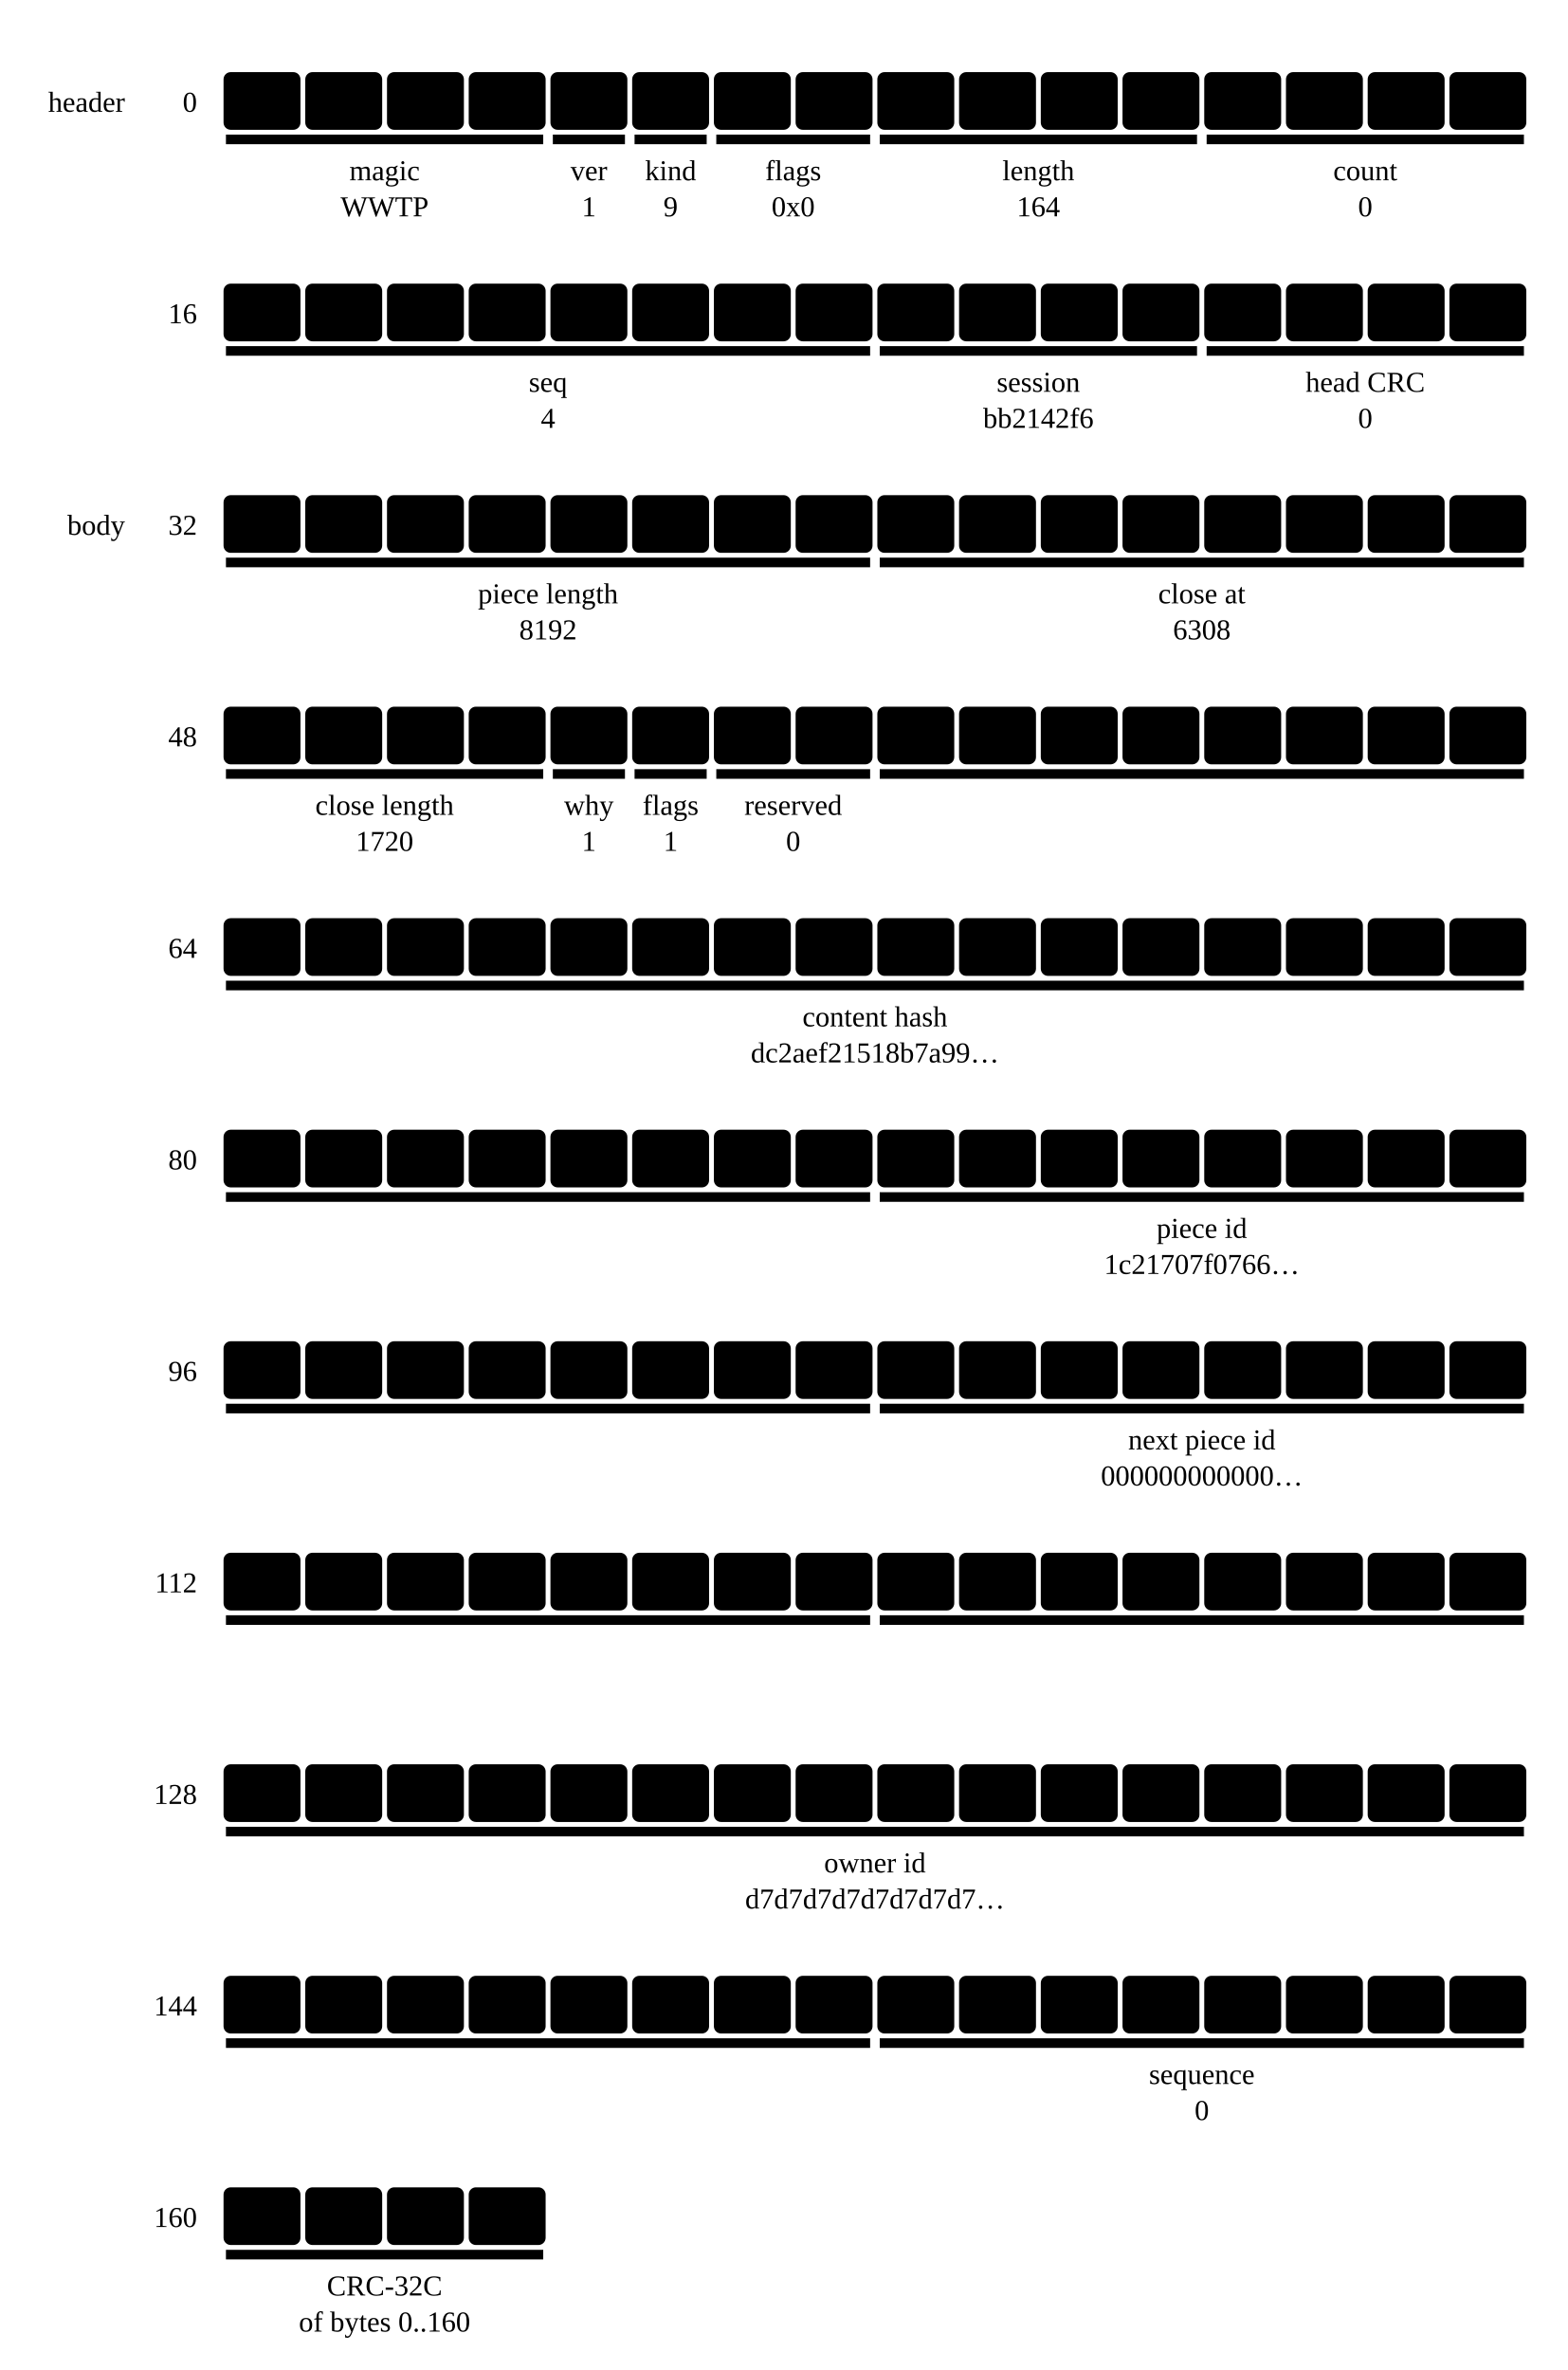
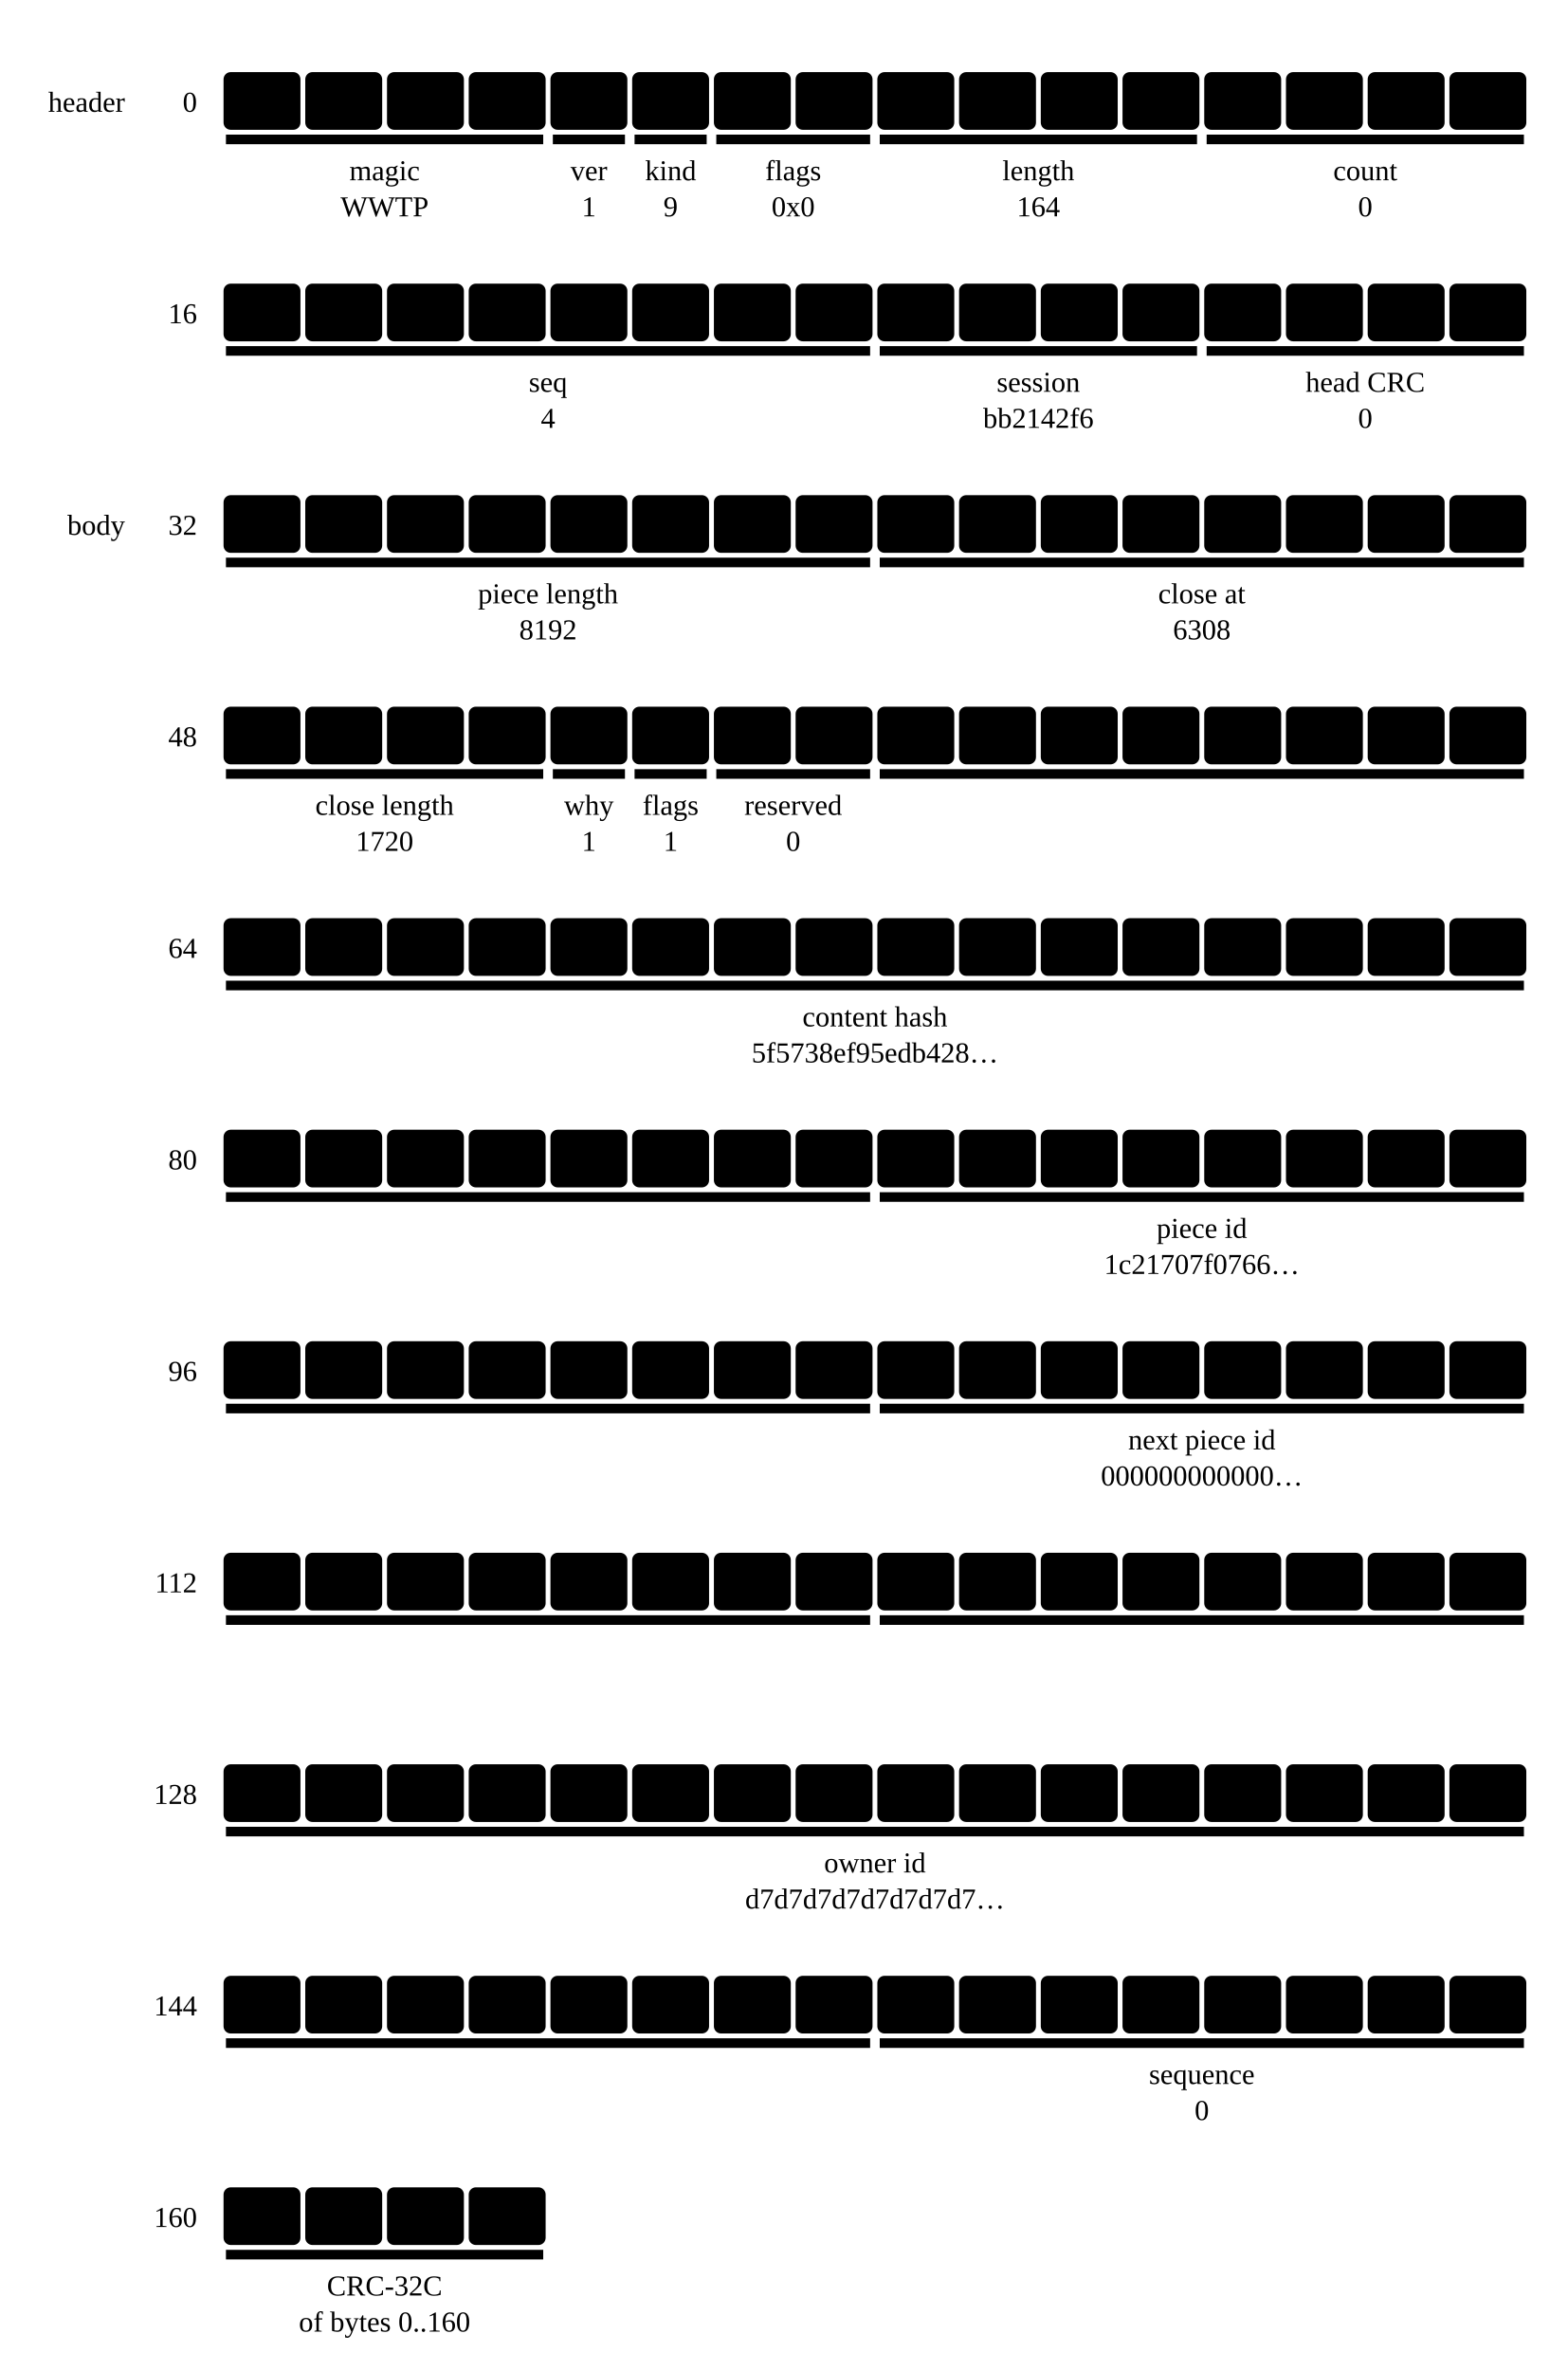
<svg xmlns="http://www.w3.org/2000/svg" class="ww-svg" viewBox="0 0 652 986" width="652" height="986" role="img" aria-label="The 164-byte tail of a closed piece of 8192 bytes: the piece's length, where its close is, why it closed, its content hash, its id, the next piece's id, its owner and its sequence number">
  <text x="82.0" y="46.5" text-anchor="end" class="soft mono">0</text>
  <text x="52.0" y="46.5" text-anchor="end" class="strong">header</text>
  <rect x="93.0" y="30.0" width="32.0" height="24.0" rx="3" class="tint-ink" />
  <text x="109.0" y="46.5" text-anchor="middle" class="mono">57</text>
  <rect x="127.0" y="30.0" width="32.0" height="24.0" rx="3" class="tint-ink" />
  <text x="143.0" y="46.5" text-anchor="middle" class="mono">57</text>
  <rect x="161.0" y="30.0" width="32.0" height="24.0" rx="3" class="tint-ink" />
  <text x="177.0" y="46.5" text-anchor="middle" class="mono">54</text>
  <rect x="195.0" y="30.0" width="32.0" height="24.0" rx="3" class="tint-ink" />
  <text x="211.0" y="46.5" text-anchor="middle" class="mono">50</text>
  <rect x="229.0" y="30.0" width="32.0" height="24.0" rx="3" class="tint-blue" />
  <text x="245.0" y="46.5" text-anchor="middle" class="mono">01</text>
  <rect x="263.0" y="30.0" width="32.0" height="24.0" rx="3" class="tint-blue" />
  <text x="279.0" y="46.5" text-anchor="middle" class="mono">09</text>
  <rect x="297.0" y="30.0" width="32.0" height="24.0" rx="3" class="tint-purple" />
  <text x="313.0" y="46.5" text-anchor="middle" class="mono">00</text>
  <rect x="331.0" y="30.0" width="32.0" height="24.0" rx="3" class="tint-purple" />
  <text x="347.0" y="46.5" text-anchor="middle" class="mono">00</text>
  <rect x="365.0" y="30.0" width="32.0" height="24.0" rx="3" class="tint-green" />
  <text x="381.0" y="46.5" text-anchor="middle" class="mono">a4</text>
  <rect x="399.0" y="30.0" width="32.0" height="24.0" rx="3" class="tint-green" />
  <text x="415.0" y="46.5" text-anchor="middle" class="mono">00</text>
  <rect x="433.0" y="30.0" width="32.0" height="24.0" rx="3" class="tint-green" />
  <text x="449.0" y="46.5" text-anchor="middle" class="mono">00</text>
  <rect x="467.0" y="30.0" width="32.0" height="24.0" rx="3" class="tint-green" />
  <text x="483.0" y="46.5" text-anchor="middle" class="mono">00</text>
  <rect x="501.0" y="30.0" width="32.0" height="24.0" rx="3" class="tint-green" />
  <text x="517.0" y="46.5" text-anchor="middle" class="mono">00</text>
  <rect x="535.0" y="30.0" width="32.0" height="24.0" rx="3" class="tint-green" />
  <text x="551.0" y="46.5" text-anchor="middle" class="mono">00</text>
  <rect x="569.0" y="30.0" width="32.0" height="24.0" rx="3" class="tint-green" />
  <text x="585.0" y="46.5" text-anchor="middle" class="mono">00</text>
  <rect x="603.0" y="30.0" width="32.0" height="24.0" rx="3" class="tint-green" />
  <text x="619.0" y="46.5" text-anchor="middle" class="mono">00</text>
  <path d="M94.0 56.0 v4 H226.0 v-4" class="ink" />
  <text x="160.0" y="75.0" text-anchor="middle" class="ink">magic</text>
  <text x="160.0" y="90.0" text-anchor="middle" class="soft small">WWTP</text>
  <path d="M230.0 56.0 v4 H260.0 v-4" class="blue" />
  <text x="245.0" y="75.0" text-anchor="middle" class="blue">ver</text>
  <text x="245.0" y="90.0" text-anchor="middle" class="soft small">1</text>
  <path d="M264.0 56.0 v4 H294.0 v-4" class="blue" />
  <text x="279.0" y="75.0" text-anchor="middle" class="blue">kind</text>
  <text x="279.0" y="90.0" text-anchor="middle" class="soft small">9</text>
  <path d="M298.0 56.0 v4 H362.0 v-4" class="purple" />
  <text x="330.0" y="75.0" text-anchor="middle" class="purple">flags</text>
  <text x="330.0" y="90.0" text-anchor="middle" class="soft small">0x0</text>
  <path d="M366.0 56.0 v4 H498.0 v-4" class="green" />
  <text x="432.0" y="75.0" text-anchor="middle" class="green">length</text>
  <text x="432.0" y="90.0" text-anchor="middle" class="soft small">164</text>
  <path d="M502.0 56.0 v4 H634.0 v-4" class="green" />
  <text x="568.0" y="75.0" text-anchor="middle" class="green">count</text>
  <text x="568.0" y="90.0" text-anchor="middle" class="soft small">0</text>
  <text x="82.0" y="134.5" text-anchor="end" class="soft mono">16</text>
  <rect x="93.0" y="118.0" width="32.0" height="24.0" rx="3" class="tint-amber" />
  <text x="109.0" y="134.5" text-anchor="middle" class="mono">04</text>
  <rect x="127.0" y="118.0" width="32.0" height="24.0" rx="3" class="tint-amber" />
  <text x="143.0" y="134.5" text-anchor="middle" class="mono">00</text>
  <rect x="161.0" y="118.0" width="32.0" height="24.0" rx="3" class="tint-amber" />
  <text x="177.0" y="134.5" text-anchor="middle" class="mono">00</text>
  <rect x="195.0" y="118.0" width="32.0" height="24.0" rx="3" class="tint-amber" />
  <text x="211.0" y="134.5" text-anchor="middle" class="mono">00</text>
  <rect x="229.0" y="118.0" width="32.0" height="24.0" rx="3" class="tint-amber" />
  <text x="245.0" y="134.5" text-anchor="middle" class="mono">00</text>
  <rect x="263.0" y="118.0" width="32.0" height="24.0" rx="3" class="tint-amber" />
  <text x="279.0" y="134.5" text-anchor="middle" class="mono">00</text>
  <rect x="297.0" y="118.0" width="32.0" height="24.0" rx="3" class="tint-amber" />
  <text x="313.0" y="134.5" text-anchor="middle" class="mono">00</text>
  <rect x="331.0" y="118.0" width="32.0" height="24.0" rx="3" class="tint-amber" />
  <text x="347.0" y="134.5" text-anchor="middle" class="mono">00</text>
  <rect x="365.0" y="118.0" width="32.0" height="24.0" rx="3" class="tint-teal" />
  <text x="381.0" y="134.5" text-anchor="middle" class="mono">f6</text>
  <rect x="399.0" y="118.0" width="32.0" height="24.0" rx="3" class="tint-teal" />
  <text x="415.0" y="134.5" text-anchor="middle" class="mono">42</text>
  <rect x="433.0" y="118.0" width="32.0" height="24.0" rx="3" class="tint-teal" />
  <text x="449.0" y="134.5" text-anchor="middle" class="mono">21</text>
  <rect x="467.0" y="118.0" width="32.0" height="24.0" rx="3" class="tint-teal" />
  <text x="483.0" y="134.5" text-anchor="middle" class="mono">bb</text>
  <rect x="501.0" y="118.0" width="32.0" height="24.0" rx="3" class="tint-ink" />
  <text x="517.0" y="134.5" text-anchor="middle" class="mono">00</text>
  <rect x="535.0" y="118.0" width="32.0" height="24.0" rx="3" class="tint-ink" />
  <text x="551.0" y="134.5" text-anchor="middle" class="mono">00</text>
  <rect x="569.0" y="118.0" width="32.0" height="24.0" rx="3" class="tint-ink" />
  <text x="585.0" y="134.5" text-anchor="middle" class="mono">00</text>
  <rect x="603.0" y="118.0" width="32.0" height="24.0" rx="3" class="tint-ink" />
  <text x="619.0" y="134.5" text-anchor="middle" class="mono">00</text>
  <path d="M94.0 144.0 v4 H362.0 v-4" class="amber" />
  <text x="228.0" y="163.0" text-anchor="middle" class="amber">seq</text>
  <text x="228.0" y="178.0" text-anchor="middle" class="soft small">4</text>
  <path d="M366.0 144.0 v4 H498.0 v-4" class="teal" />
  <text x="432.0" y="163.0" text-anchor="middle" class="teal">session</text>
  <text x="432.0" y="178.0" text-anchor="middle" class="soft small">bb2142f6</text>
  <path d="M502.0 144.0 v4 H634.0 v-4" class="ink" />
  <text x="568.0" y="163.0" text-anchor="middle" class="ink">head CRC</text>
  <text x="568.0" y="178.0" text-anchor="middle" class="soft small">0</text>
  <text x="82.0" y="222.5" text-anchor="end" class="soft mono">32</text>
  <text x="52.0" y="222.5" text-anchor="end" class="strong">body</text>
  <rect x="93.0" y="206.0" width="32.0" height="24.0" rx="3" class="tint-green" />
  <text x="109.0" y="222.5" text-anchor="middle" class="mono">00</text>
  <rect x="127.0" y="206.0" width="32.0" height="24.0" rx="3" class="tint-green" />
  <text x="143.0" y="222.5" text-anchor="middle" class="mono">20</text>
  <rect x="161.0" y="206.0" width="32.0" height="24.0" rx="3" class="tint-green" />
  <text x="177.0" y="222.5" text-anchor="middle" class="mono">00</text>
  <rect x="195.0" y="206.0" width="32.0" height="24.0" rx="3" class="tint-green" />
  <text x="211.0" y="222.5" text-anchor="middle" class="mono">00</text>
  <rect x="229.0" y="206.0" width="32.0" height="24.0" rx="3" class="tint-green" />
  <text x="245.0" y="222.5" text-anchor="middle" class="mono">00</text>
  <rect x="263.0" y="206.0" width="32.0" height="24.0" rx="3" class="tint-green" />
  <text x="279.0" y="222.5" text-anchor="middle" class="mono">00</text>
  <rect x="297.0" y="206.0" width="32.0" height="24.0" rx="3" class="tint-green" />
  <text x="313.0" y="222.5" text-anchor="middle" class="mono">00</text>
  <rect x="331.0" y="206.0" width="32.0" height="24.0" rx="3" class="tint-green" />
  <text x="347.0" y="222.5" text-anchor="middle" class="mono">00</text>
  <rect x="365.0" y="206.0" width="32.0" height="24.0" rx="3" class="tint-green" />
  <text x="381.0" y="222.5" text-anchor="middle" class="mono">a4</text>
  <rect x="399.0" y="206.0" width="32.0" height="24.0" rx="3" class="tint-green" />
  <text x="415.0" y="222.5" text-anchor="middle" class="mono">18</text>
  <rect x="433.0" y="206.0" width="32.0" height="24.0" rx="3" class="tint-green" />
  <text x="449.0" y="222.5" text-anchor="middle" class="mono">00</text>
  <rect x="467.0" y="206.0" width="32.0" height="24.0" rx="3" class="tint-green" />
  <text x="483.0" y="222.5" text-anchor="middle" class="mono">00</text>
  <rect x="501.0" y="206.0" width="32.0" height="24.0" rx="3" class="tint-green" />
  <text x="517.0" y="222.5" text-anchor="middle" class="mono">00</text>
  <rect x="535.0" y="206.0" width="32.0" height="24.0" rx="3" class="tint-green" />
  <text x="551.0" y="222.5" text-anchor="middle" class="mono">00</text>
  <rect x="569.0" y="206.0" width="32.0" height="24.0" rx="3" class="tint-green" />
  <text x="585.0" y="222.5" text-anchor="middle" class="mono">00</text>
  <rect x="603.0" y="206.0" width="32.0" height="24.0" rx="3" class="tint-green" />
  <text x="619.0" y="222.5" text-anchor="middle" class="mono">00</text>
  <path d="M94.0 232.0 v4 H362.0 v-4" class="green" />
  <text x="228.0" y="251.0" text-anchor="middle" class="green">piece length</text>
  <text x="228.0" y="266.0" text-anchor="middle" class="soft small">8192</text>
  <path d="M366.0 232.0 v4 H634.0 v-4" class="green" />
  <text x="500.0" y="251.0" text-anchor="middle" class="green">close at</text>
  <text x="500.0" y="266.0" text-anchor="middle" class="soft small">6308</text>
  <text x="82.0" y="310.5" text-anchor="end" class="soft mono">48</text>
  <rect x="93.0" y="294.0" width="32.0" height="24.0" rx="3" class="tint-green" />
  <text x="109.0" y="310.5" text-anchor="middle" class="mono">b8</text>
  <rect x="127.0" y="294.0" width="32.0" height="24.0" rx="3" class="tint-green" />
  <text x="143.0" y="310.5" text-anchor="middle" class="mono">06</text>
  <rect x="161.0" y="294.0" width="32.0" height="24.0" rx="3" class="tint-green" />
  <text x="177.0" y="310.5" text-anchor="middle" class="mono">00</text>
  <rect x="195.0" y="294.0" width="32.0" height="24.0" rx="3" class="tint-green" />
  <text x="211.0" y="310.5" text-anchor="middle" class="mono">00</text>
  <rect x="229.0" y="294.0" width="32.0" height="24.0" rx="3" class="tint-purple" />
  <text x="245.0" y="310.5" text-anchor="middle" class="mono">01</text>
  <rect x="263.0" y="294.0" width="32.0" height="24.0" rx="3" class="tint-purple" />
  <text x="279.0" y="310.5" text-anchor="middle" class="mono">01</text>
  <rect x="297.0" y="294.0" width="32.0" height="24.0" rx="3" class="tint-ink" />
  <text x="313.0" y="310.5" text-anchor="middle" class="mono">00</text>
  <rect x="331.0" y="294.0" width="32.0" height="24.0" rx="3" class="tint-ink" />
  <text x="347.0" y="310.5" text-anchor="middle" class="mono">00</text>
  <rect x="365.0" y="294.0" width="32.0" height="24.0" rx="3" class="tint-accent" />
-   <text x="381.0" y="310.5" text-anchor="middle" class="mono">dc</text>
+   <text x="381.0" y="310.5" text-anchor="middle" class="mono">5f</text>
  <rect x="399.0" y="294.0" width="32.0" height="24.0" rx="3" class="tint-accent" />
-   <text x="415.0" y="310.5" text-anchor="middle" class="mono">2a</text>
+   <text x="415.0" y="310.5" text-anchor="middle" class="mono">57</text>
  <rect x="433.0" y="294.0" width="32.0" height="24.0" rx="3" class="tint-accent" />
-   <text x="449.0" y="310.5" text-anchor="middle" class="mono">ef</text>
+   <text x="449.0" y="310.5" text-anchor="middle" class="mono">38</text>
  <rect x="467.0" y="294.0" width="32.0" height="24.0" rx="3" class="tint-accent" />
-   <text x="483.0" y="310.5" text-anchor="middle" class="mono">21</text>
+   <text x="483.0" y="310.5" text-anchor="middle" class="mono">ef</text>
  <rect x="501.0" y="294.0" width="32.0" height="24.0" rx="3" class="tint-accent" />
-   <text x="517.0" y="310.5" text-anchor="middle" class="mono">51</text>
+   <text x="517.0" y="310.5" text-anchor="middle" class="mono">95</text>
  <rect x="535.0" y="294.0" width="32.0" height="24.0" rx="3" class="tint-accent" />
-   <text x="551.0" y="310.5" text-anchor="middle" class="mono">8b</text>
+   <text x="551.0" y="310.5" text-anchor="middle" class="mono">ed</text>
  <rect x="569.0" y="294.0" width="32.0" height="24.0" rx="3" class="tint-accent" />
-   <text x="585.0" y="310.5" text-anchor="middle" class="mono">7a</text>
+   <text x="585.0" y="310.5" text-anchor="middle" class="mono">b4</text>
  <rect x="603.0" y="294.0" width="32.0" height="24.0" rx="3" class="tint-accent" />
-   <text x="619.0" y="310.5" text-anchor="middle" class="mono">99</text>
+   <text x="619.0" y="310.5" text-anchor="middle" class="mono">28</text>
  <path d="M94.0 320.0 v4 H226.0 v-4" class="green" />
  <text x="160.0" y="339.0" text-anchor="middle" class="green">close length</text>
  <text x="160.0" y="354.0" text-anchor="middle" class="soft small">1720</text>
  <path d="M230.0 320.0 v4 H260.0 v-4" class="purple" />
  <text x="245.0" y="339.0" text-anchor="middle" class="purple">why</text>
  <text x="245.0" y="354.0" text-anchor="middle" class="soft small">1</text>
  <path d="M264.0 320.0 v4 H294.0 v-4" class="purple" />
  <text x="279.0" y="339.0" text-anchor="middle" class="purple">flags</text>
  <text x="279.0" y="354.0" text-anchor="middle" class="soft small">1</text>
  <path d="M298.0 320.0 v4 H362.0 v-4" class="ink" />
  <text x="330.0" y="339.0" text-anchor="middle" class="ink">reserved</text>
  <text x="330.0" y="354.0" text-anchor="middle" class="soft small">0</text>
  <path d="M366.0 320.0 v4 H634.0 v-4" class="accent" />
  <text x="82.0" y="398.5" text-anchor="end" class="soft mono">64</text>
  <rect x="93.0" y="382.0" width="32.0" height="24.0" rx="3" class="tint-accent" />
-   <text x="109.0" y="398.5" text-anchor="middle" class="mono">2a</text>
+   <text x="109.0" y="398.5" text-anchor="middle" class="mono">85</text>
  <rect x="127.0" y="382.0" width="32.0" height="24.0" rx="3" class="tint-accent" />
-   <text x="143.0" y="398.5" text-anchor="middle" class="mono">cf</text>
+   <text x="143.0" y="398.5" text-anchor="middle" class="mono">1d</text>
  <rect x="161.0" y="382.0" width="32.0" height="24.0" rx="3" class="tint-accent" />
-   <text x="177.0" y="398.5" text-anchor="middle" class="mono">15</text>
+   <text x="177.0" y="398.5" text-anchor="middle" class="mono">d2</text>
  <rect x="195.0" y="382.0" width="32.0" height="24.0" rx="3" class="tint-accent" />
-   <text x="211.0" y="398.5" text-anchor="middle" class="mono">4e</text>
+   <text x="211.0" y="398.5" text-anchor="middle" class="mono">e0</text>
  <rect x="229.0" y="382.0" width="32.0" height="24.0" rx="3" class="tint-accent" />
-   <text x="245.0" y="398.5" text-anchor="middle" class="mono">bf</text>
+   <text x="245.0" y="398.5" text-anchor="middle" class="mono">1d</text>
  <rect x="263.0" y="382.0" width="32.0" height="24.0" rx="3" class="tint-accent" />
-   <text x="279.0" y="398.5" text-anchor="middle" class="mono">67</text>
+   <text x="279.0" y="398.5" text-anchor="middle" class="mono">ad</text>
  <rect x="297.0" y="382.0" width="32.0" height="24.0" rx="3" class="tint-accent" />
-   <text x="313.0" y="398.5" text-anchor="middle" class="mono">19</text>
+   <text x="313.0" y="398.5" text-anchor="middle" class="mono">be</text>
  <rect x="331.0" y="382.0" width="32.0" height="24.0" rx="3" class="tint-accent" />
-   <text x="347.0" y="398.5" text-anchor="middle" class="mono">9b</text>
+   <text x="347.0" y="398.5" text-anchor="middle" class="mono">c5</text>
  <rect x="365.0" y="382.0" width="32.0" height="24.0" rx="3" class="tint-accent" />
-   <text x="381.0" y="398.5" text-anchor="middle" class="mono">c9</text>
+   <text x="381.0" y="398.5" text-anchor="middle" class="mono">f0</text>
  <rect x="399.0" y="382.0" width="32.0" height="24.0" rx="3" class="tint-accent" />
-   <text x="415.0" y="398.5" text-anchor="middle" class="mono">d4</text>
+   <text x="415.0" y="398.5" text-anchor="middle" class="mono">61</text>
  <rect x="433.0" y="382.0" width="32.0" height="24.0" rx="3" class="tint-accent" />
-   <text x="449.0" y="398.5" text-anchor="middle" class="mono">90</text>
+   <text x="449.0" y="398.5" text-anchor="middle" class="mono">c0</text>
  <rect x="467.0" y="382.0" width="32.0" height="24.0" rx="3" class="tint-accent" />
-   <text x="483.0" y="398.5" text-anchor="middle" class="mono">7c</text>
+   <text x="483.0" y="398.5" text-anchor="middle" class="mono">38</text>
  <rect x="501.0" y="382.0" width="32.0" height="24.0" rx="3" class="tint-accent" />
-   <text x="517.0" y="398.5" text-anchor="middle" class="mono">f6</text>
+   <text x="517.0" y="398.5" text-anchor="middle" class="mono">dd</text>
  <rect x="535.0" y="382.0" width="32.0" height="24.0" rx="3" class="tint-accent" />
-   <text x="551.0" y="398.5" text-anchor="middle" class="mono">2f</text>
+   <text x="551.0" y="398.5" text-anchor="middle" class="mono">85</text>
  <rect x="569.0" y="382.0" width="32.0" height="24.0" rx="3" class="tint-accent" />
-   <text x="585.0" y="398.5" text-anchor="middle" class="mono">38</text>
+   <text x="585.0" y="398.5" text-anchor="middle" class="mono">a2</text>
  <rect x="603.0" y="382.0" width="32.0" height="24.0" rx="3" class="tint-accent" />
-   <text x="619.0" y="398.5" text-anchor="middle" class="mono">c0</text>
+   <text x="619.0" y="398.5" text-anchor="middle" class="mono">6a</text>
  <path d="M94.0 408.0 v4 H634.0 v-4" class="accent" />
  <text x="364.0" y="427.0" text-anchor="middle" class="accent">content hash</text>
-   <text x="364.0" y="442.0" text-anchor="middle" class="soft small">dc2aef21518b7a99…</text>
+   <text x="364.0" y="442.0" text-anchor="middle" class="soft small">5f5738ef95edb428…</text>
  <text x="82.0" y="486.5" text-anchor="end" class="soft mono">80</text>
  <rect x="93.0" y="470.0" width="32.0" height="24.0" rx="3" class="tint-accent" />
-   <text x="109.0" y="486.5" text-anchor="middle" class="mono">96</text>
+   <text x="109.0" y="486.5" text-anchor="middle" class="mono">ac</text>
  <rect x="127.0" y="470.0" width="32.0" height="24.0" rx="3" class="tint-accent" />
-   <text x="143.0" y="486.5" text-anchor="middle" class="mono">88</text>
+   <text x="143.0" y="486.5" text-anchor="middle" class="mono">0b</text>
  <rect x="161.0" y="470.0" width="32.0" height="24.0" rx="3" class="tint-accent" />
-   <text x="177.0" y="486.5" text-anchor="middle" class="mono">81</text>
+   <text x="177.0" y="486.5" text-anchor="middle" class="mono">c9</text>
  <rect x="195.0" y="470.0" width="32.0" height="24.0" rx="3" class="tint-accent" />
-   <text x="211.0" y="486.5" text-anchor="middle" class="mono">1e</text>
+   <text x="211.0" y="486.5" text-anchor="middle" class="mono">17</text>
  <rect x="229.0" y="470.0" width="32.0" height="24.0" rx="3" class="tint-accent" />
-   <text x="245.0" y="486.5" text-anchor="middle" class="mono">3b</text>
+   <text x="245.0" y="486.5" text-anchor="middle" class="mono">5d</text>
  <rect x="263.0" y="470.0" width="32.0" height="24.0" rx="3" class="tint-accent" />
-   <text x="279.0" y="486.5" text-anchor="middle" class="mono">92</text>
+   <text x="279.0" y="486.5" text-anchor="middle" class="mono">07</text>
  <rect x="297.0" y="470.0" width="32.0" height="24.0" rx="3" class="tint-accent" />
-   <text x="313.0" y="486.5" text-anchor="middle" class="mono">e9</text>
+   <text x="313.0" y="486.5" text-anchor="middle" class="mono">b3</text>
  <rect x="331.0" y="470.0" width="32.0" height="24.0" rx="3" class="tint-accent" />
-   <text x="347.0" y="486.5" text-anchor="middle" class="mono">bd</text>
+   <text x="347.0" y="486.5" text-anchor="middle" class="mono">bb</text>
  <rect x="365.0" y="470.0" width="32.0" height="24.0" rx="3" class="tint-teal" />
  <text x="381.0" y="486.5" text-anchor="middle" class="mono">1c</text>
  <rect x="399.0" y="470.0" width="32.0" height="24.0" rx="3" class="tint-teal" />
  <text x="415.0" y="486.5" text-anchor="middle" class="mono">21</text>
  <rect x="433.0" y="470.0" width="32.0" height="24.0" rx="3" class="tint-teal" />
  <text x="449.0" y="486.5" text-anchor="middle" class="mono">70</text>
  <rect x="467.0" y="470.0" width="32.0" height="24.0" rx="3" class="tint-teal" />
  <text x="483.0" y="486.5" text-anchor="middle" class="mono">7f</text>
  <rect x="501.0" y="470.0" width="32.0" height="24.0" rx="3" class="tint-teal" />
  <text x="517.0" y="486.5" text-anchor="middle" class="mono">07</text>
  <rect x="535.0" y="470.0" width="32.0" height="24.0" rx="3" class="tint-teal" />
  <text x="551.0" y="486.5" text-anchor="middle" class="mono">66</text>
  <rect x="569.0" y="470.0" width="32.0" height="24.0" rx="3" class="tint-teal" />
  <text x="585.0" y="486.5" text-anchor="middle" class="mono">ca</text>
  <rect x="603.0" y="470.0" width="32.0" height="24.0" rx="3" class="tint-teal" />
  <text x="619.0" y="486.5" text-anchor="middle" class="mono">01</text>
  <path d="M94.0 496.0 v4 H362.0 v-4" class="accent" />
  <path d="M366.0 496.0 v4 H634.0 v-4" class="teal" />
  <text x="500.0" y="515.0" text-anchor="middle" class="teal">piece id</text>
  <text x="500.0" y="530.0" text-anchor="middle" class="soft small">1c21707f0766…</text>
  <text x="82.0" y="574.5" text-anchor="end" class="soft mono">96</text>
  <rect x="93.0" y="558.0" width="32.0" height="24.0" rx="3" class="tint-teal" />
  <text x="109.0" y="574.5" text-anchor="middle" class="mono">ba</text>
  <rect x="127.0" y="558.0" width="32.0" height="24.0" rx="3" class="tint-teal" />
  <text x="143.0" y="574.5" text-anchor="middle" class="mono">1c</text>
  <rect x="161.0" y="558.0" width="32.0" height="24.0" rx="3" class="tint-teal" />
  <text x="177.0" y="574.5" text-anchor="middle" class="mono">da</text>
  <rect x="195.0" y="558.0" width="32.0" height="24.0" rx="3" class="tint-teal" />
  <text x="211.0" y="574.5" text-anchor="middle" class="mono">d8</text>
  <rect x="229.0" y="558.0" width="32.0" height="24.0" rx="3" class="tint-teal" />
  <text x="245.0" y="574.5" text-anchor="middle" class="mono">d8</text>
  <rect x="263.0" y="558.0" width="32.0" height="24.0" rx="3" class="tint-teal" />
  <text x="279.0" y="574.5" text-anchor="middle" class="mono">d5</text>
  <rect x="297.0" y="558.0" width="32.0" height="24.0" rx="3" class="tint-teal" />
  <text x="313.0" y="574.5" text-anchor="middle" class="mono">24</text>
  <rect x="331.0" y="558.0" width="32.0" height="24.0" rx="3" class="tint-teal" />
  <text x="347.0" y="574.5" text-anchor="middle" class="mono">25</text>
  <rect x="365.0" y="558.0" width="32.0" height="24.0" rx="3" class="tint-teal" />
  <text x="381.0" y="574.5" text-anchor="middle" class="mono">00</text>
  <rect x="399.0" y="558.0" width="32.0" height="24.0" rx="3" class="tint-teal" />
  <text x="415.0" y="574.5" text-anchor="middle" class="mono">00</text>
  <rect x="433.0" y="558.0" width="32.0" height="24.0" rx="3" class="tint-teal" />
  <text x="449.0" y="574.5" text-anchor="middle" class="mono">00</text>
  <rect x="467.0" y="558.0" width="32.0" height="24.0" rx="3" class="tint-teal" />
  <text x="483.0" y="574.5" text-anchor="middle" class="mono">00</text>
  <rect x="501.0" y="558.0" width="32.0" height="24.0" rx="3" class="tint-teal" />
  <text x="517.0" y="574.5" text-anchor="middle" class="mono">00</text>
  <rect x="535.0" y="558.0" width="32.0" height="24.0" rx="3" class="tint-teal" />
  <text x="551.0" y="574.5" text-anchor="middle" class="mono">00</text>
  <rect x="569.0" y="558.0" width="32.0" height="24.0" rx="3" class="tint-teal" />
  <text x="585.0" y="574.5" text-anchor="middle" class="mono">00</text>
  <rect x="603.0" y="558.0" width="32.0" height="24.0" rx="3" class="tint-teal" />
  <text x="619.0" y="574.5" text-anchor="middle" class="mono">00</text>
  <path d="M94.0 584.0 v4 H362.0 v-4" class="teal" />
  <path d="M366.0 584.0 v4 H634.0 v-4" class="teal" />
  <text x="500.0" y="603.0" text-anchor="middle" class="teal">next piece id</text>
  <text x="500.0" y="618.0" text-anchor="middle" class="soft small">000000000000…</text>
  <text x="82.0" y="662.5" text-anchor="end" class="soft mono">112</text>
  <rect x="93.0" y="646.0" width="32.0" height="24.0" rx="3" class="tint-teal" />
  <text x="109.0" y="662.5" text-anchor="middle" class="mono">00</text>
  <rect x="127.0" y="646.0" width="32.0" height="24.0" rx="3" class="tint-teal" />
  <text x="143.0" y="662.5" text-anchor="middle" class="mono">00</text>
  <rect x="161.0" y="646.0" width="32.0" height="24.0" rx="3" class="tint-teal" />
  <text x="177.0" y="662.5" text-anchor="middle" class="mono">00</text>
  <rect x="195.0" y="646.0" width="32.0" height="24.0" rx="3" class="tint-teal" />
  <text x="211.0" y="662.5" text-anchor="middle" class="mono">00</text>
  <rect x="229.0" y="646.0" width="32.0" height="24.0" rx="3" class="tint-teal" />
  <text x="245.0" y="662.5" text-anchor="middle" class="mono">00</text>
  <rect x="263.0" y="646.0" width="32.0" height="24.0" rx="3" class="tint-teal" />
  <text x="279.0" y="662.5" text-anchor="middle" class="mono">00</text>
  <rect x="297.0" y="646.0" width="32.0" height="24.0" rx="3" class="tint-teal" />
  <text x="313.0" y="662.5" text-anchor="middle" class="mono">00</text>
  <rect x="331.0" y="646.0" width="32.0" height="24.0" rx="3" class="tint-teal" />
  <text x="347.0" y="662.5" text-anchor="middle" class="mono">00</text>
  <rect x="365.0" y="646.0" width="32.0" height="24.0" rx="3" class="tint-teal" />
  <text x="381.0" y="662.5" text-anchor="middle" class="mono">d7</text>
  <rect x="399.0" y="646.0" width="32.0" height="24.0" rx="3" class="tint-teal" />
  <text x="415.0" y="662.5" text-anchor="middle" class="mono">d7</text>
  <rect x="433.0" y="646.0" width="32.0" height="24.0" rx="3" class="tint-teal" />
  <text x="449.0" y="662.5" text-anchor="middle" class="mono">d7</text>
  <rect x="467.0" y="646.0" width="32.0" height="24.0" rx="3" class="tint-teal" />
  <text x="483.0" y="662.5" text-anchor="middle" class="mono">d7</text>
  <rect x="501.0" y="646.0" width="32.0" height="24.0" rx="3" class="tint-teal" />
  <text x="517.0" y="662.5" text-anchor="middle" class="mono">d7</text>
  <rect x="535.0" y="646.0" width="32.0" height="24.0" rx="3" class="tint-teal" />
  <text x="551.0" y="662.5" text-anchor="middle" class="mono">d7</text>
  <rect x="569.0" y="646.0" width="32.0" height="24.0" rx="3" class="tint-teal" />
  <text x="585.0" y="662.5" text-anchor="middle" class="mono">d7</text>
  <rect x="603.0" y="646.0" width="32.0" height="24.0" rx="3" class="tint-teal" />
  <text x="619.0" y="662.5" text-anchor="middle" class="mono">d7</text>
  <path d="M94.0 672.0 v4 H362.0 v-4" class="teal" />
  <path d="M366.0 672.0 v4 H634.0 v-4" class="teal" />
  <text x="82.0" y="750.5" text-anchor="end" class="soft mono">128</text>
  <rect x="93.0" y="734.0" width="32.0" height="24.0" rx="3" class="tint-teal" />
  <text x="109.0" y="750.5" text-anchor="middle" class="mono">d7</text>
  <rect x="127.0" y="734.0" width="32.0" height="24.0" rx="3" class="tint-teal" />
  <text x="143.0" y="750.5" text-anchor="middle" class="mono">d7</text>
  <rect x="161.0" y="734.0" width="32.0" height="24.0" rx="3" class="tint-teal" />
  <text x="177.0" y="750.5" text-anchor="middle" class="mono">d7</text>
  <rect x="195.0" y="734.0" width="32.0" height="24.0" rx="3" class="tint-teal" />
  <text x="211.0" y="750.5" text-anchor="middle" class="mono">d7</text>
  <rect x="229.0" y="734.0" width="32.0" height="24.0" rx="3" class="tint-teal" />
  <text x="245.0" y="750.5" text-anchor="middle" class="mono">d7</text>
  <rect x="263.0" y="734.0" width="32.0" height="24.0" rx="3" class="tint-teal" />
  <text x="279.0" y="750.5" text-anchor="middle" class="mono">d7</text>
  <rect x="297.0" y="734.0" width="32.0" height="24.0" rx="3" class="tint-teal" />
  <text x="313.0" y="750.5" text-anchor="middle" class="mono">d7</text>
  <rect x="331.0" y="734.0" width="32.0" height="24.0" rx="3" class="tint-teal" />
  <text x="347.0" y="750.5" text-anchor="middle" class="mono">d7</text>
  <rect x="365.0" y="734.0" width="32.0" height="24.0" rx="3" class="tint-teal" />
  <text x="381.0" y="750.5" text-anchor="middle" class="mono">d7</text>
  <rect x="399.0" y="734.0" width="32.0" height="24.0" rx="3" class="tint-teal" />
  <text x="415.0" y="750.5" text-anchor="middle" class="mono">d7</text>
  <rect x="433.0" y="734.0" width="32.0" height="24.0" rx="3" class="tint-teal" />
  <text x="449.0" y="750.5" text-anchor="middle" class="mono">d7</text>
  <rect x="467.0" y="734.0" width="32.0" height="24.0" rx="3" class="tint-teal" />
  <text x="483.0" y="750.5" text-anchor="middle" class="mono">d7</text>
  <rect x="501.0" y="734.0" width="32.0" height="24.0" rx="3" class="tint-teal" />
  <text x="517.0" y="750.5" text-anchor="middle" class="mono">d7</text>
  <rect x="535.0" y="734.0" width="32.0" height="24.0" rx="3" class="tint-teal" />
  <text x="551.0" y="750.5" text-anchor="middle" class="mono">d7</text>
  <rect x="569.0" y="734.0" width="32.0" height="24.0" rx="3" class="tint-teal" />
  <text x="585.0" y="750.5" text-anchor="middle" class="mono">d7</text>
  <rect x="603.0" y="734.0" width="32.0" height="24.0" rx="3" class="tint-teal" />
  <text x="619.0" y="750.5" text-anchor="middle" class="mono">d7</text>
  <path d="M94.0 760.0 v4 H634.0 v-4" class="teal" />
  <text x="364.0" y="779.0" text-anchor="middle" class="teal">owner id</text>
  <text x="364.0" y="794.0" text-anchor="middle" class="soft small">d7d7d7d7d7d7d7d7…</text>
  <text x="82.0" y="838.5" text-anchor="end" class="soft mono">144</text>
  <rect x="93.0" y="822.0" width="32.0" height="24.0" rx="3" class="tint-teal" />
  <text x="109.0" y="838.5" text-anchor="middle" class="mono">d7</text>
  <rect x="127.0" y="822.0" width="32.0" height="24.0" rx="3" class="tint-teal" />
  <text x="143.0" y="838.5" text-anchor="middle" class="mono">d7</text>
  <rect x="161.0" y="822.0" width="32.0" height="24.0" rx="3" class="tint-teal" />
  <text x="177.0" y="838.5" text-anchor="middle" class="mono">d7</text>
  <rect x="195.0" y="822.0" width="32.0" height="24.0" rx="3" class="tint-teal" />
  <text x="211.0" y="838.5" text-anchor="middle" class="mono">d7</text>
  <rect x="229.0" y="822.0" width="32.0" height="24.0" rx="3" class="tint-teal" />
  <text x="245.0" y="838.5" text-anchor="middle" class="mono">d7</text>
  <rect x="263.0" y="822.0" width="32.0" height="24.0" rx="3" class="tint-teal" />
  <text x="279.0" y="838.5" text-anchor="middle" class="mono">d7</text>
  <rect x="297.0" y="822.0" width="32.0" height="24.0" rx="3" class="tint-teal" />
  <text x="313.0" y="838.5" text-anchor="middle" class="mono">d7</text>
  <rect x="331.0" y="822.0" width="32.0" height="24.0" rx="3" class="tint-teal" />
  <text x="347.0" y="838.5" text-anchor="middle" class="mono">d7</text>
  <rect x="365.0" y="822.0" width="32.0" height="24.0" rx="3" class="tint-amber" />
  <text x="381.0" y="838.5" text-anchor="middle" class="mono">00</text>
  <rect x="399.0" y="822.0" width="32.0" height="24.0" rx="3" class="tint-amber" />
  <text x="415.0" y="838.5" text-anchor="middle" class="mono">00</text>
  <rect x="433.0" y="822.0" width="32.0" height="24.0" rx="3" class="tint-amber" />
  <text x="449.0" y="838.5" text-anchor="middle" class="mono">00</text>
  <rect x="467.0" y="822.0" width="32.0" height="24.0" rx="3" class="tint-amber" />
  <text x="483.0" y="838.5" text-anchor="middle" class="mono">00</text>
  <rect x="501.0" y="822.0" width="32.0" height="24.0" rx="3" class="tint-amber" />
  <text x="517.0" y="838.5" text-anchor="middle" class="mono">00</text>
  <rect x="535.0" y="822.0" width="32.0" height="24.0" rx="3" class="tint-amber" />
  <text x="551.0" y="838.5" text-anchor="middle" class="mono">00</text>
  <rect x="569.0" y="822.0" width="32.0" height="24.0" rx="3" class="tint-amber" />
  <text x="585.0" y="838.5" text-anchor="middle" class="mono">00</text>
  <rect x="603.0" y="822.0" width="32.0" height="24.0" rx="3" class="tint-amber" />
  <text x="619.0" y="838.5" text-anchor="middle" class="mono">00</text>
  <path d="M94.0 848.0 v4 H362.0 v-4" class="teal" />
  <path d="M366.0 848.0 v4 H634.0 v-4" class="amber" />
  <text x="500.0" y="867.0" text-anchor="middle" class="amber">sequence</text>
  <text x="500.0" y="882.0" text-anchor="middle" class="soft small">0</text>
  <text x="82.0" y="926.5" text-anchor="end" class="soft mono">160</text>
  <rect x="93.0" y="910.0" width="32.0" height="24.0" rx="3" class="tint-accent" />
-   <text x="109.0" y="926.5" text-anchor="middle" class="mono">2a</text>
+   <text x="109.0" y="926.5" text-anchor="middle" class="mono">70</text>
  <rect x="127.0" y="910.0" width="32.0" height="24.0" rx="3" class="tint-accent" />
-   <text x="143.0" y="926.5" text-anchor="middle" class="mono">c2</text>
+   <text x="143.0" y="926.5" text-anchor="middle" class="mono">cc</text>
  <rect x="161.0" y="910.0" width="32.0" height="24.0" rx="3" class="tint-accent" />
-   <text x="177.0" y="926.5" text-anchor="middle" class="mono">0b</text>
+   <text x="177.0" y="926.5" text-anchor="middle" class="mono">21</text>
  <rect x="195.0" y="910.0" width="32.0" height="24.0" rx="3" class="tint-accent" />
-   <text x="211.0" y="926.5" text-anchor="middle" class="mono">14</text>
+   <text x="211.0" y="926.5" text-anchor="middle" class="mono">15</text>
  <path d="M94.0 936.0 v4 H226.0 v-4" class="accent" />
  <text x="160.0" y="955.0" text-anchor="middle" class="accent">CRC-32C</text>
  <text x="160.0" y="970.0" text-anchor="middle" class="soft small">of bytes 0..160</text>
</svg>
